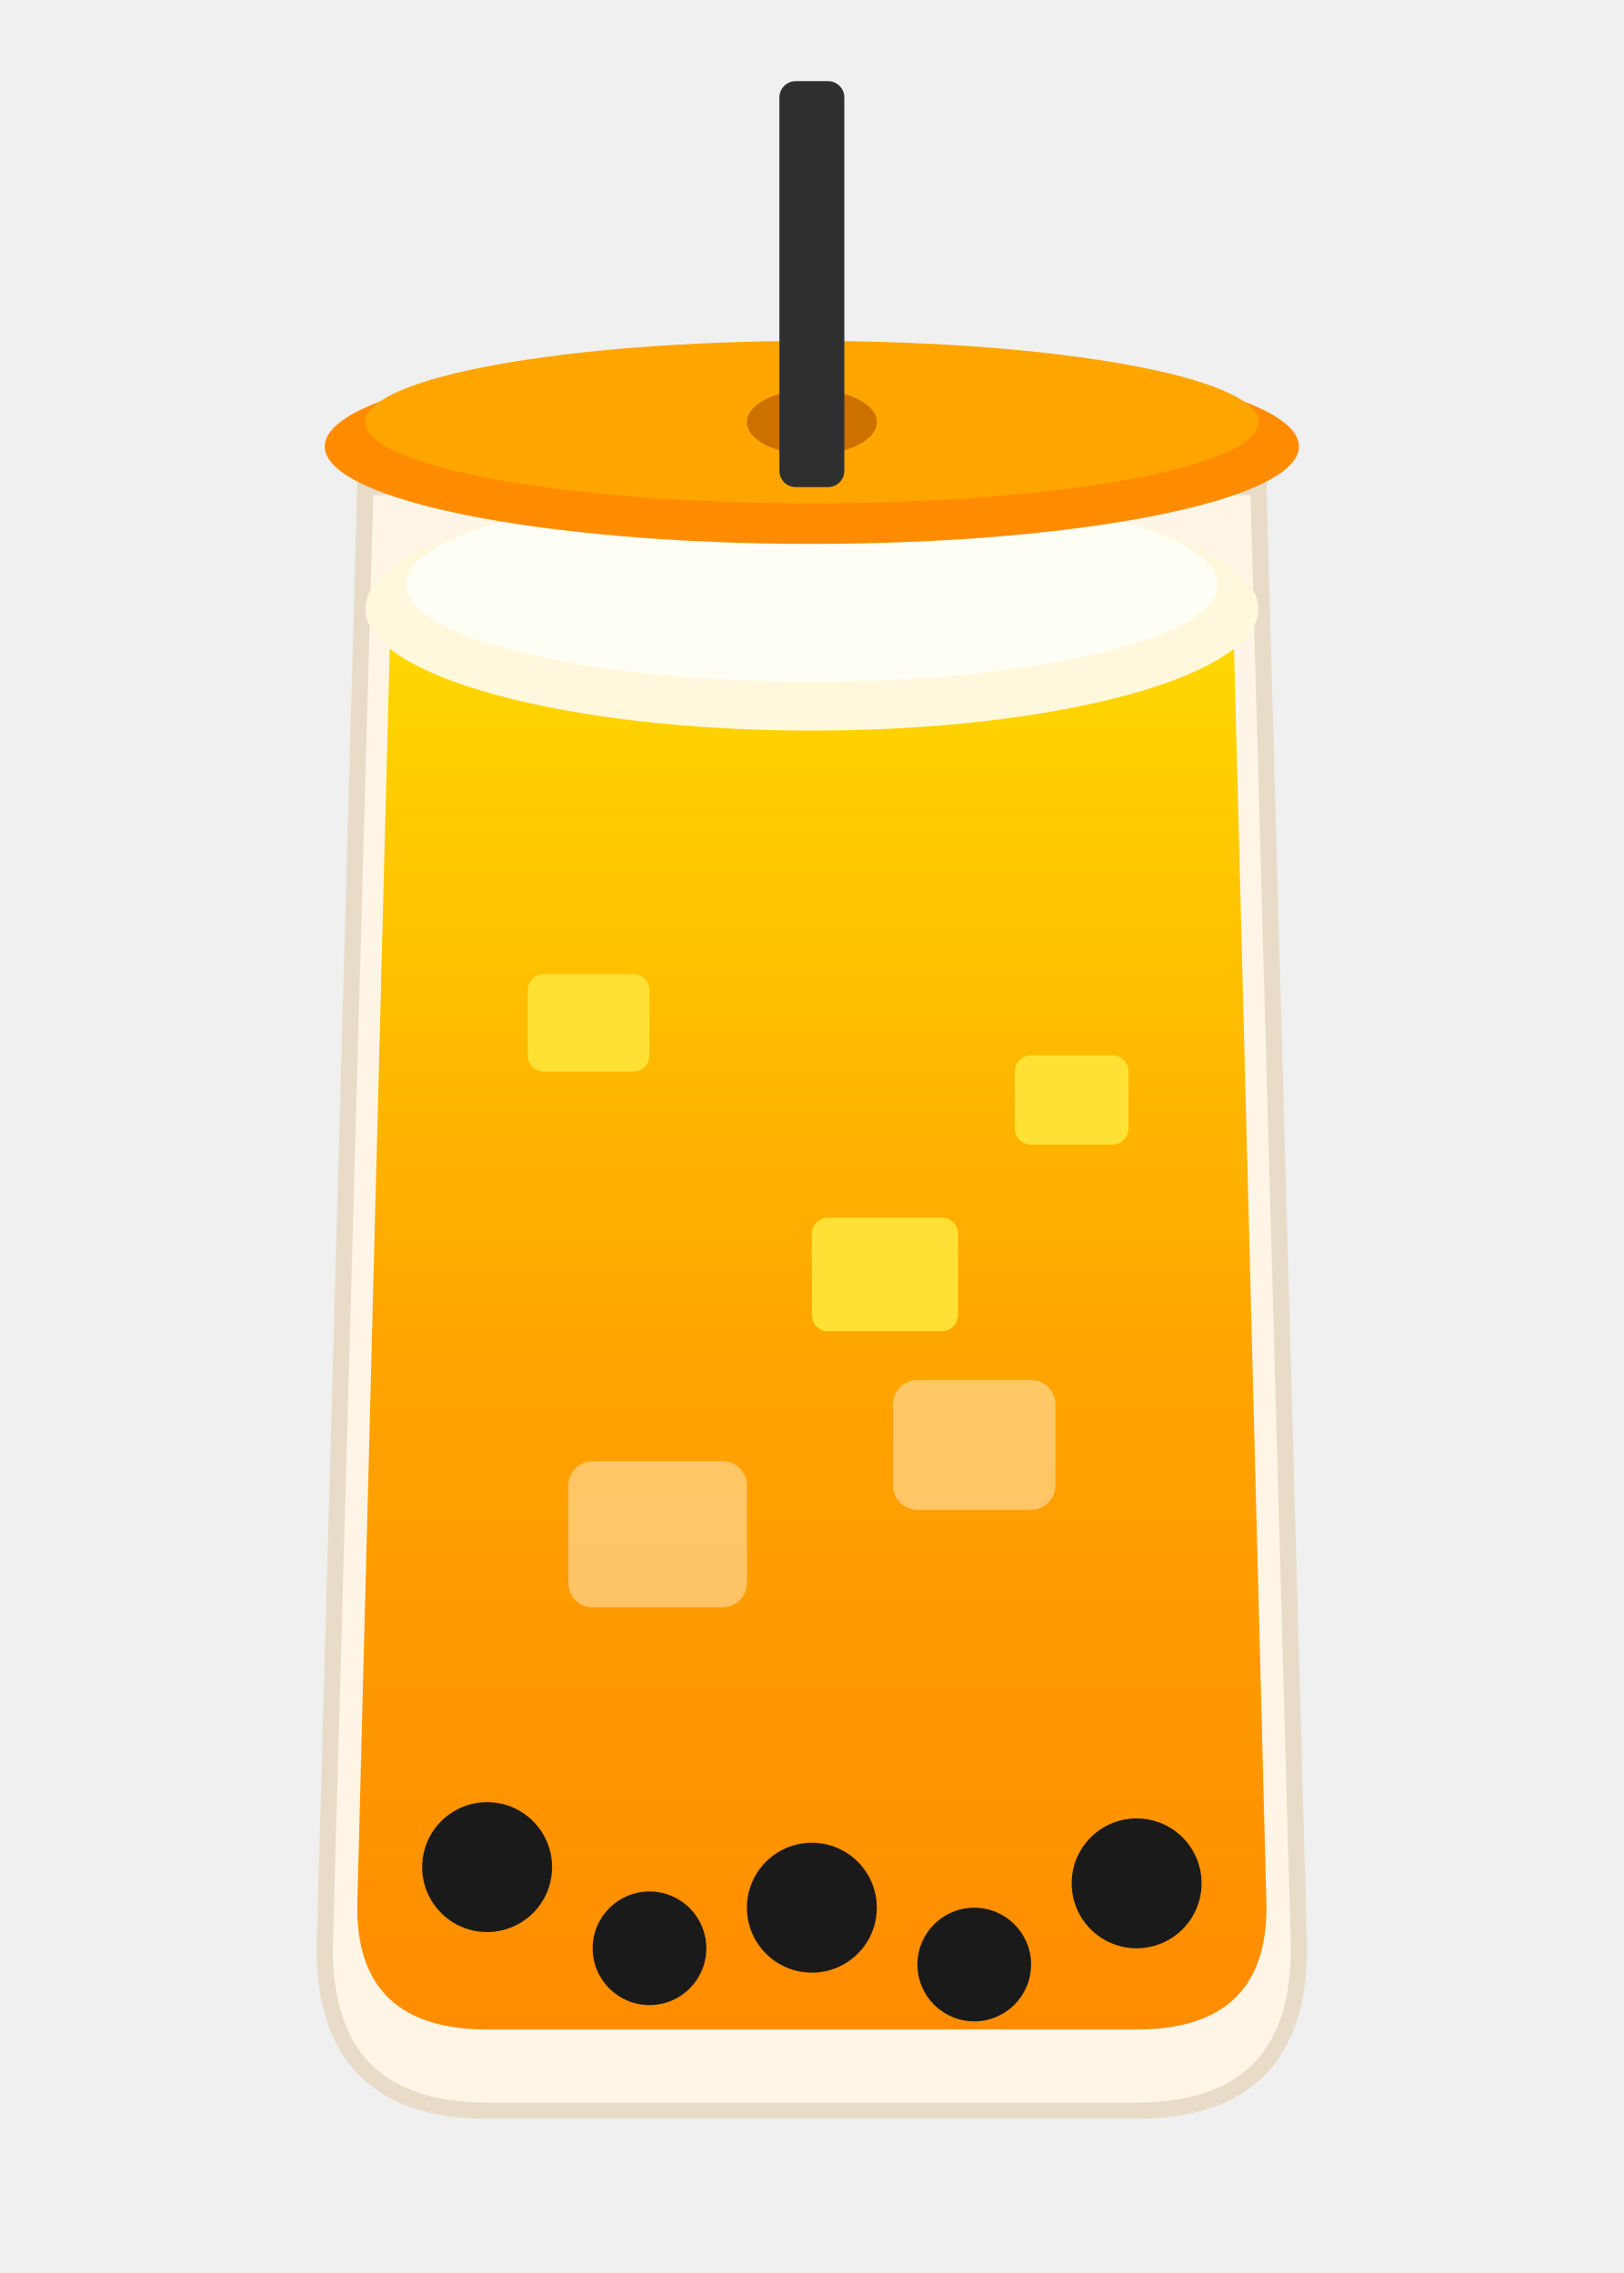
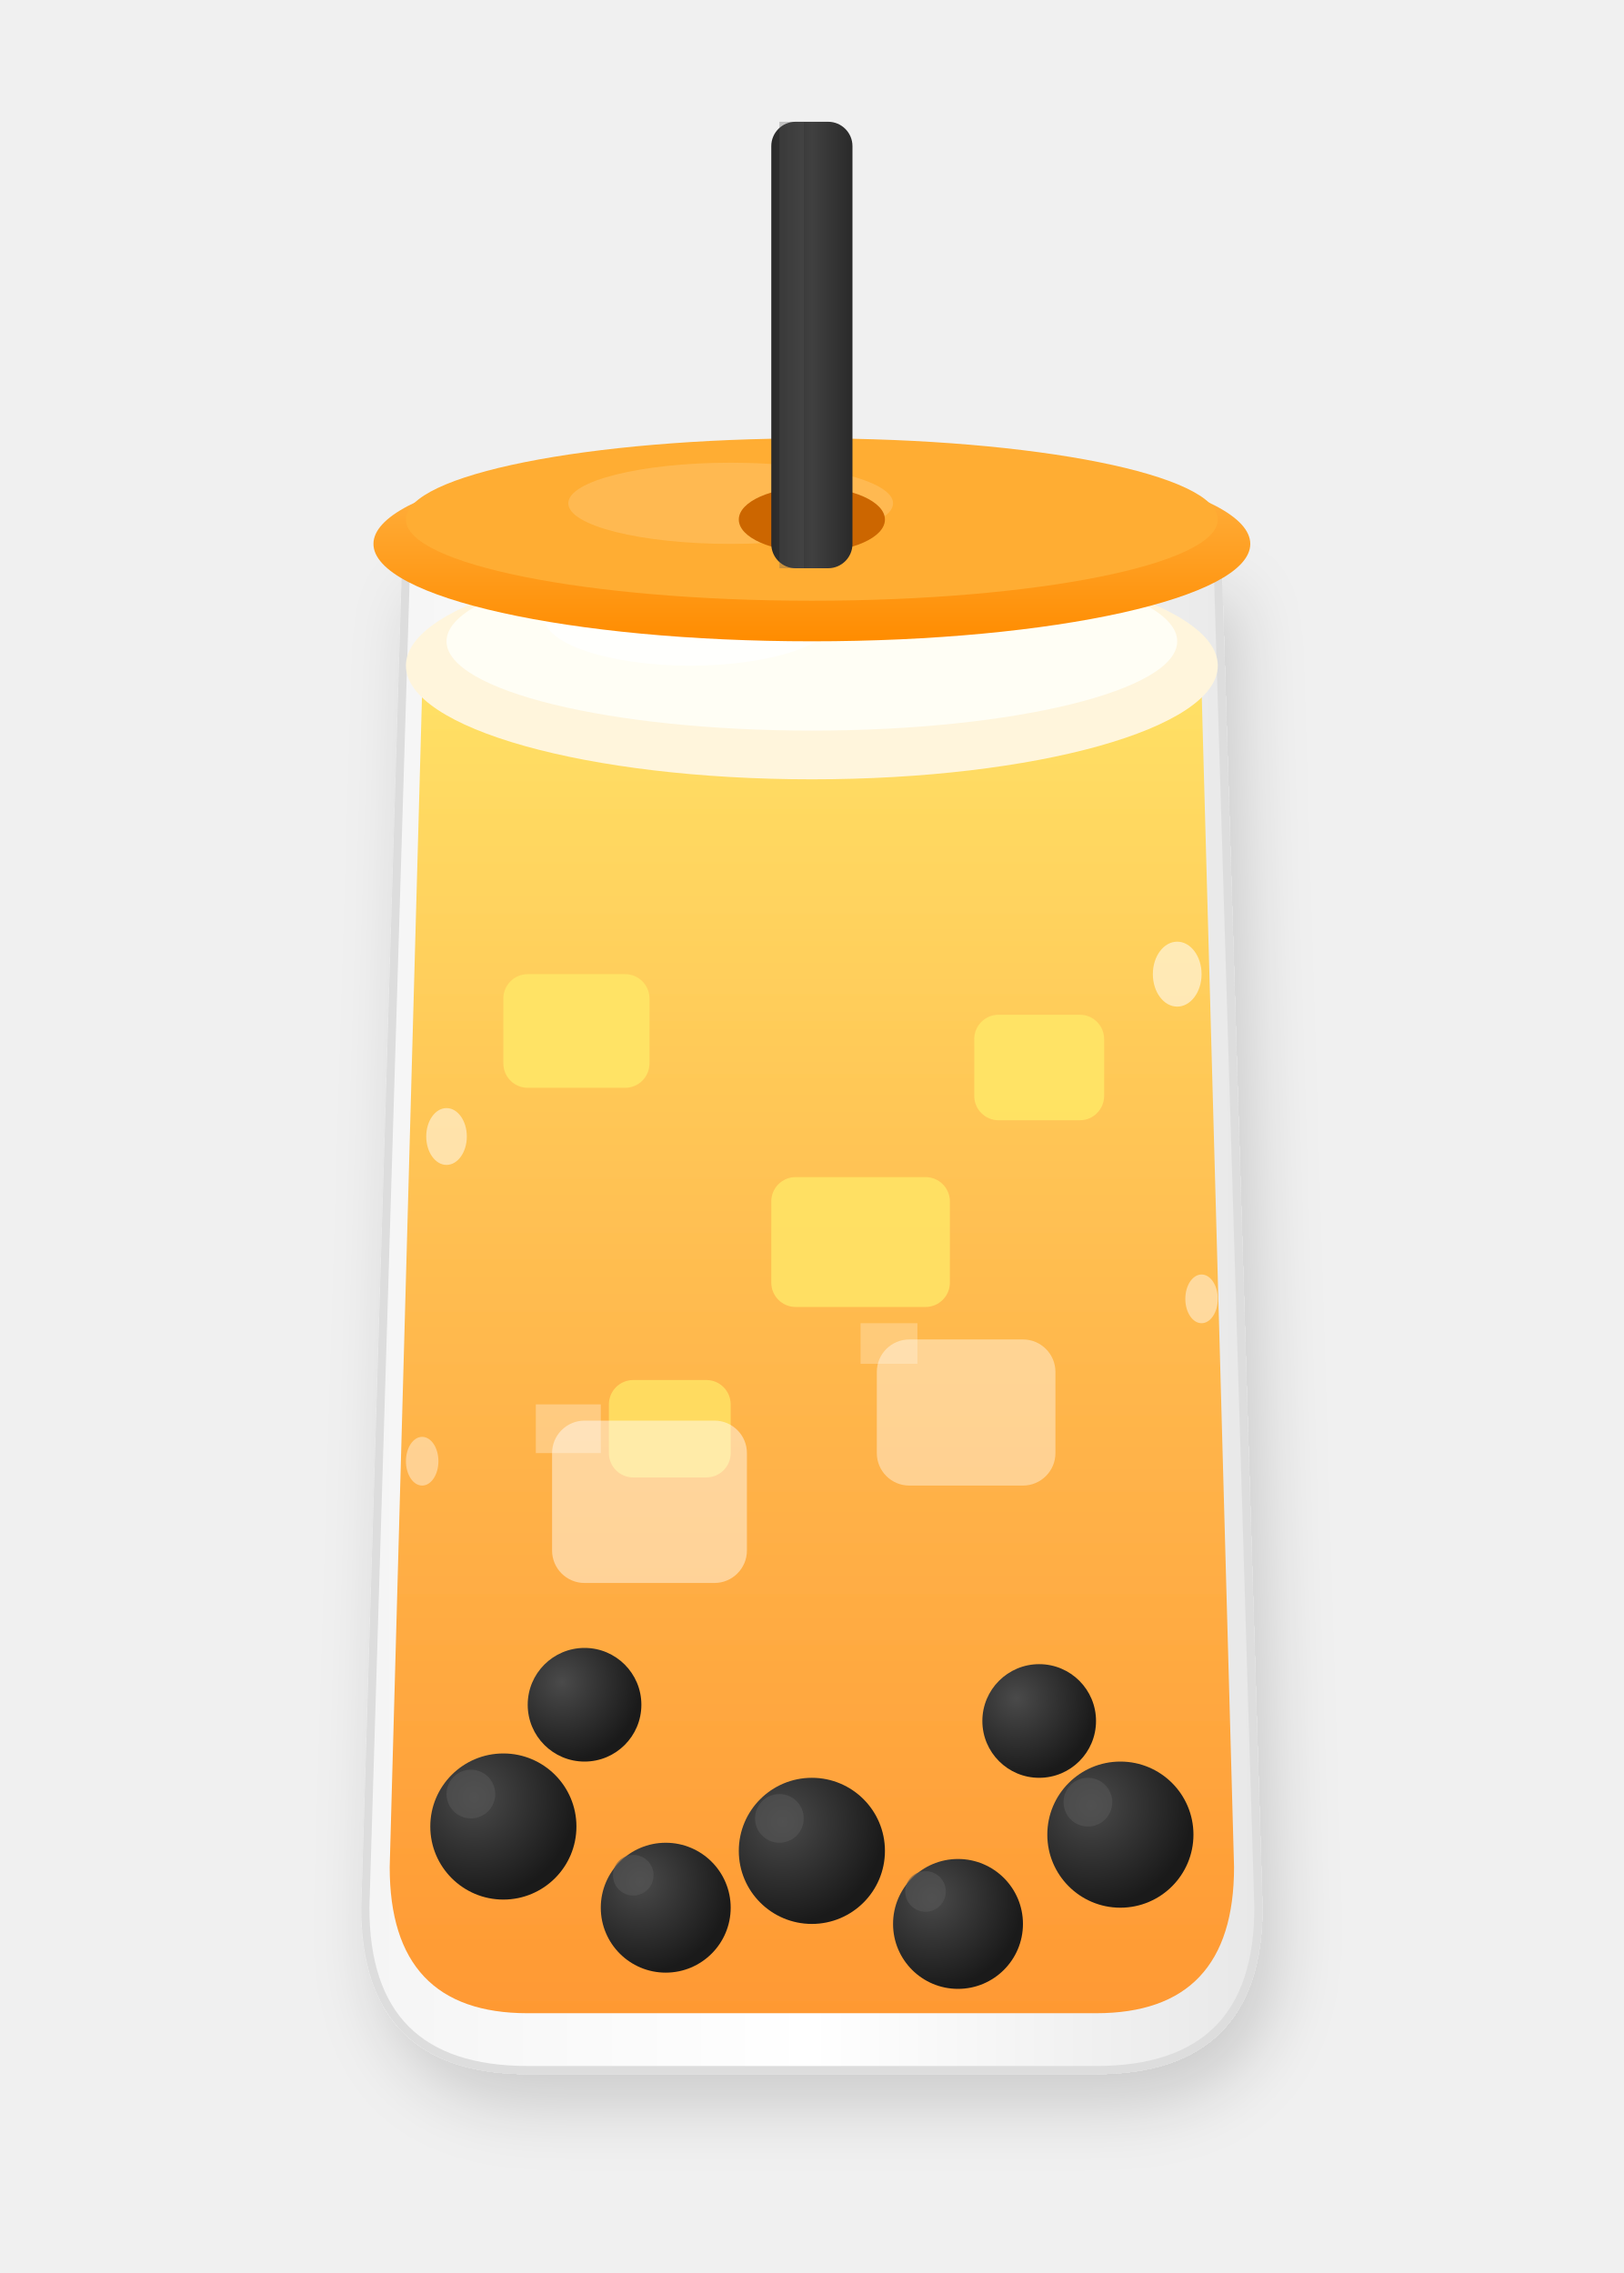
<svg xmlns="http://www.w3.org/2000/svg" viewBox="0 0 200 280">
  <defs>
-     <linearGradient id="mango" x1="0%" y1="0%" x2="0%" y2="100%">
-       <stop offset="0%" style="stop-color:#FFD700" />
-       <stop offset="50%" style="stop-color:#FFA500" />
+     <linearGradient id="cupBodyMango" x1="0%" y1="0%" x2="100%" y2="0%">
+       <stop offset="0%" style="stop-color:#f5f5f5" />
+       <stop offset="50%" style="stop-color:#ffffff" />
+       <stop offset="100%" style="stop-color:#e8e8e8" />
+     </linearGradient>
+     <linearGradient id="mangoDrink" x1="0%" y1="0%" x2="0%" y2="100%">
+       <stop offset="0%" style="stop-color:#FFE066" />
+       <stop offset="50%" style="stop-color:#FFB84D" />
+       <stop offset="100%" style="stop-color:#FF9933" />
+     </linearGradient>
+     <linearGradient id="mangoLid" x1="0%" y1="0%" x2="0%" y2="100%">
+       <stop offset="0%" style="stop-color:#FFB84D" />
      <stop offset="100%" style="stop-color:#FF8C00" />
    </linearGradient>
+     <linearGradient id="strawGradientMango" x1="0%" y1="0%" x2="100%" y2="0%">
+       <stop offset="0%" style="stop-color:#2a2a2a" />
+       <stop offset="50%" style="stop-color:#404040" />
+       <stop offset="100%" style="stop-color:#2a2a2a" />
+     </linearGradient>
+     <radialGradient id="bobaGlowMango" cx="30%" cy="30%" r="70%">
+       <stop offset="0%" style="stop-color:#4a4a4a" />
+       <stop offset="100%" style="stop-color:#1a1a1a" />
+     </radialGradient>
+     <filter id="shadowMango" x="-20%" y="-20%" width="140%" height="140%">
+       <feDropShadow dx="2" dy="4" stdDeviation="4" flood-opacity="0.15" />
+     </filter>
  </defs>
-   <path d="M45 60 L40 240 Q40 260 60 260 L140 260 Q160 260 160 240 L155 60 Z" fill="#FFF5E6" stroke="#E8DCC8" stroke-width="2" />
-   <path d="M48 80 L44 235 Q44 250 60 250 L140 250 Q156 250 156 235 L152 80 Z" fill="url(#mango)" />
-   <rect x="65" y="120" width="15" height="12" fill="#FFE135" rx="2" />
-   <rect x="100" y="150" width="18" height="14" fill="#FFE135" rx="2" />
-   <rect x="125" y="130" width="14" height="11" fill="#FFE135" rx="2" />
-   <rect x="70" y="180" width="22" height="18" fill="#FFFFFF" opacity="0.4" rx="3" />
-   <rect x="110" y="170" width="20" height="16" fill="#FFFFFF" opacity="0.4" rx="3" />
-   <ellipse cx="100" cy="75" rx="55" ry="15" fill="#FFF8DC" />
-   <ellipse cx="100" cy="72" rx="50" ry="12" fill="#FFFEF5" />
-   <circle cx="60" cy="230" r="8" fill="#1A1A1A" />
-   <circle cx="80" cy="240" r="7" fill="#1A1A1A" />
-   <circle cx="100" cy="235" r="8" fill="#1A1A1A" />
-   <circle cx="120" cy="242" r="7" fill="#1A1A1A" />
-   <circle cx="140" cy="232" r="8" fill="#1A1A1A" />
-   <ellipse cx="100" cy="55" rx="60" ry="12" fill="#FF8C00" />
-   <ellipse cx="100" cy="52" rx="55" ry="10" fill="#FFA500" />
-   <ellipse cx="100" cy="52" rx="8" ry="4" fill="#CC7000" />
-   <rect x="96" y="10" width="8" height="50" fill="#2F2F2F" rx="2" />
+   <g filter="url(#shadowMango)">
+     <path d="M50 70 L45 235 Q45 255 65 255 L135 255 Q155 255 155 235 L150 70 Z" fill="url(#cupBodyMango)" stroke="#ddd" stroke-width="1" />
+     <path d="M52 85 L48 230 Q48 248 65 248 L135 248 Q152 248 152 230 L148 85 Z" fill="url(#mangoDrink)" />
+     <rect x="62" y="120" width="18" height="14" rx="3" fill="#FFE566" opacity="0.9" />
+     <rect x="95" y="145" width="22" height="16" rx="3" fill="#FFE566" opacity="0.85" />
+     <rect x="120" y="125" width="16" height="13" rx="3" fill="#FFE566" opacity="0.9" />
+     <rect x="75" y="170" width="15" height="12" rx="3" fill="#FFE566" opacity="0.8" />
+     <rect x="68" y="175" width="24" height="20" rx="4" fill="#FFFFFF" opacity="0.45" />
+     <rect x="66" y="173" width="8" height="6" fill="#FFFFFF" opacity="0.3" />
+     <rect x="108" y="165" width="22" height="18" rx="4" fill="#FFFFFF" opacity="0.4" />
+     <rect x="106" y="163" width="7" height="5" fill="#FFFFFF" opacity="0.25" />
+   </g>
+   <ellipse cx="100" cy="82" rx="50" ry="14" fill="#FFF5DC" />
+   <ellipse cx="100" cy="79" rx="45" ry="11" fill="#FFFEF5" />
+   <ellipse cx="85" cy="76" rx="18" ry="6" fill="#ffffff" opacity="0.8" />
+   <g>
+     <circle cx="62" cy="225" r="9" fill="url(#bobaGlowMango)" />
+     <circle cx="58" cy="221" r="3" fill="#555" opacity="0.6" />
+     <circle cx="82" cy="235" r="8" fill="url(#bobaGlowMango)" />
+     <circle cx="78" cy="231" r="2.5" fill="#555" opacity="0.6" />
+     <circle cx="100" cy="228" r="9" fill="url(#bobaGlowMango)" />
+     <circle cx="96" cy="224" r="3" fill="#555" opacity="0.6" />
+     <circle cx="118" cy="237" r="8" fill="url(#bobaGlowMango)" />
+     <circle cx="114" cy="233" r="2.5" fill="#555" opacity="0.6" />
+     <circle cx="138" cy="226" r="9" fill="url(#bobaGlowMango)" />
+     <circle cx="134" cy="222" r="3" fill="#555" opacity="0.6" />
+     <circle cx="72" cy="210" r="7" fill="url(#bobaGlowMango)" />
+     <circle cx="128" cy="212" r="7" fill="url(#bobaGlowMango)" />
+   </g>
+   <ellipse cx="100" cy="67" rx="54" ry="12" fill="url(#mangoLid)" />
+   <ellipse cx="100" cy="64" rx="50" ry="10" fill="#FFAD33" />
+   <ellipse cx="90" cy="62" rx="20" ry="5" fill="#FFC266" opacity="0.6" />
+   <ellipse cx="100" cy="64" rx="9" ry="4" fill="#CC6600" />
+   <rect x="95" y="15" width="10" height="55" rx="3" fill="url(#strawGradientMango)" />
+   <rect x="96" y="15" width="3" height="55" fill="#555" opacity="0.3" />
+   <ellipse cx="145" cy="120" rx="3" ry="4" fill="#fff" opacity="0.55" />
+   <ellipse cx="148" cy="160" rx="2" ry="3" fill="#fff" opacity="0.45" />
+   <ellipse cx="55" cy="140" rx="2.5" ry="3.5" fill="#fff" opacity="0.5" />
+   <ellipse cx="52" cy="180" rx="2" ry="3" fill="#fff" opacity="0.4" />
</svg>
